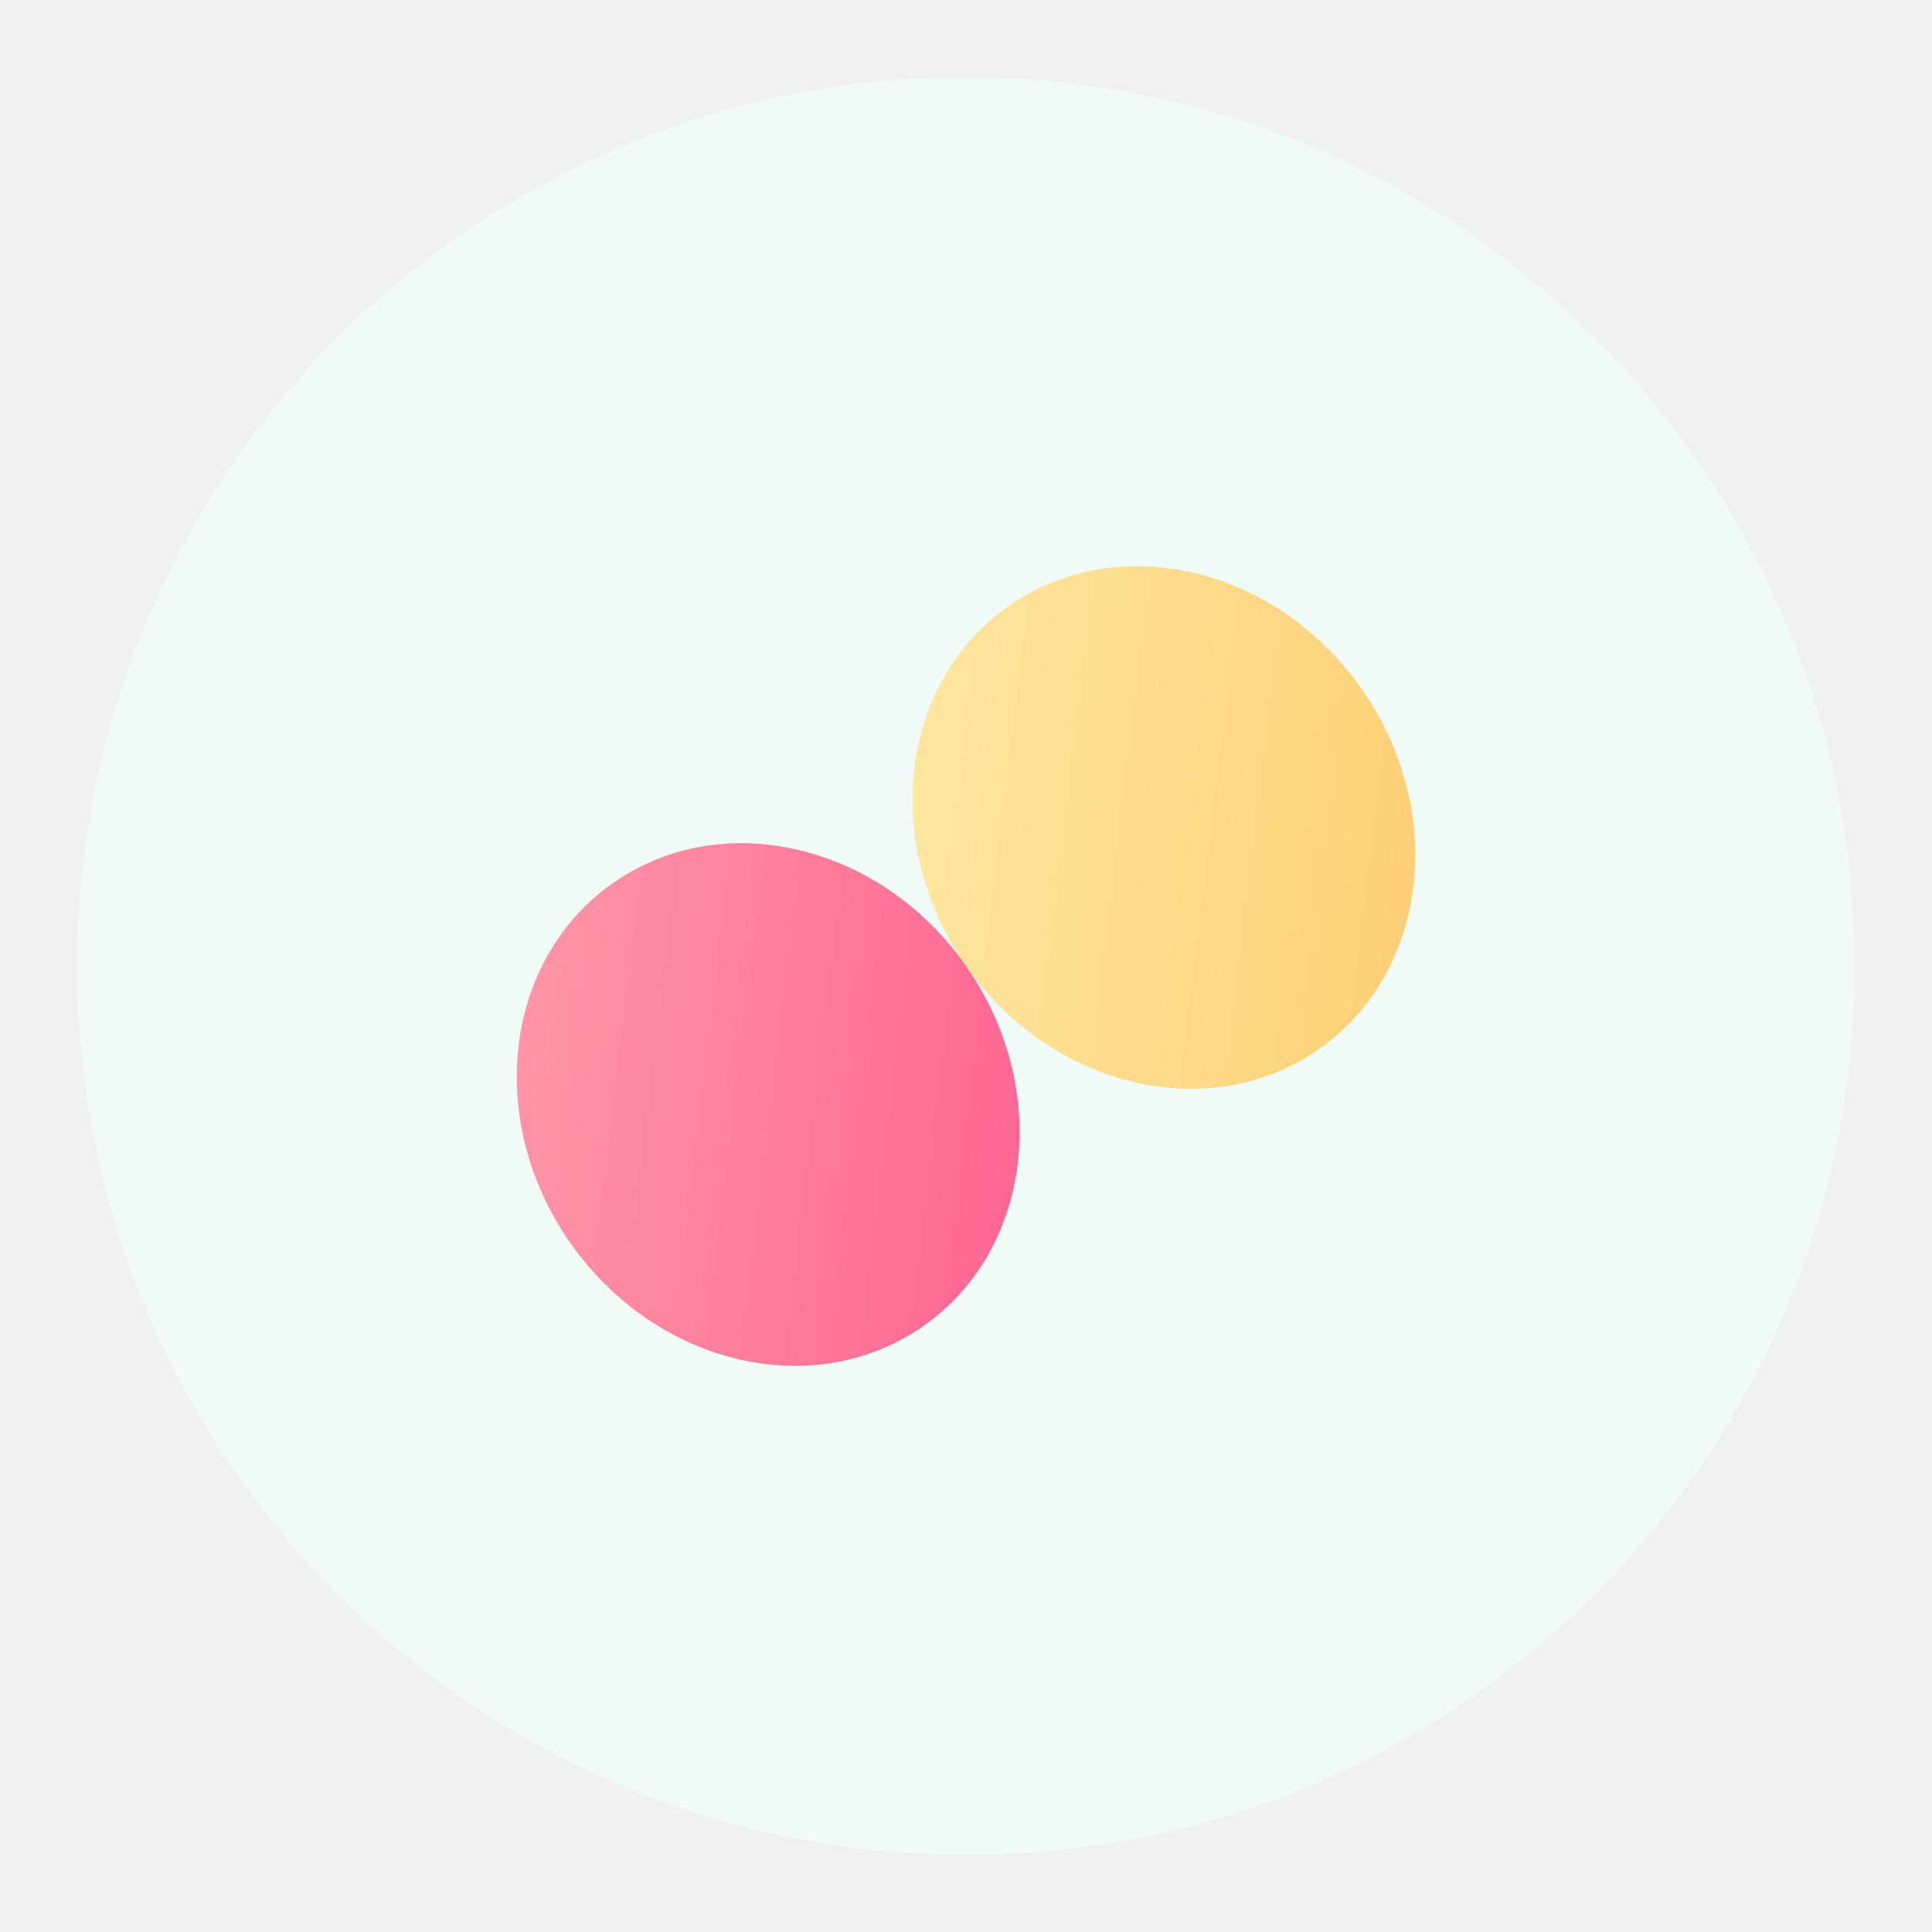
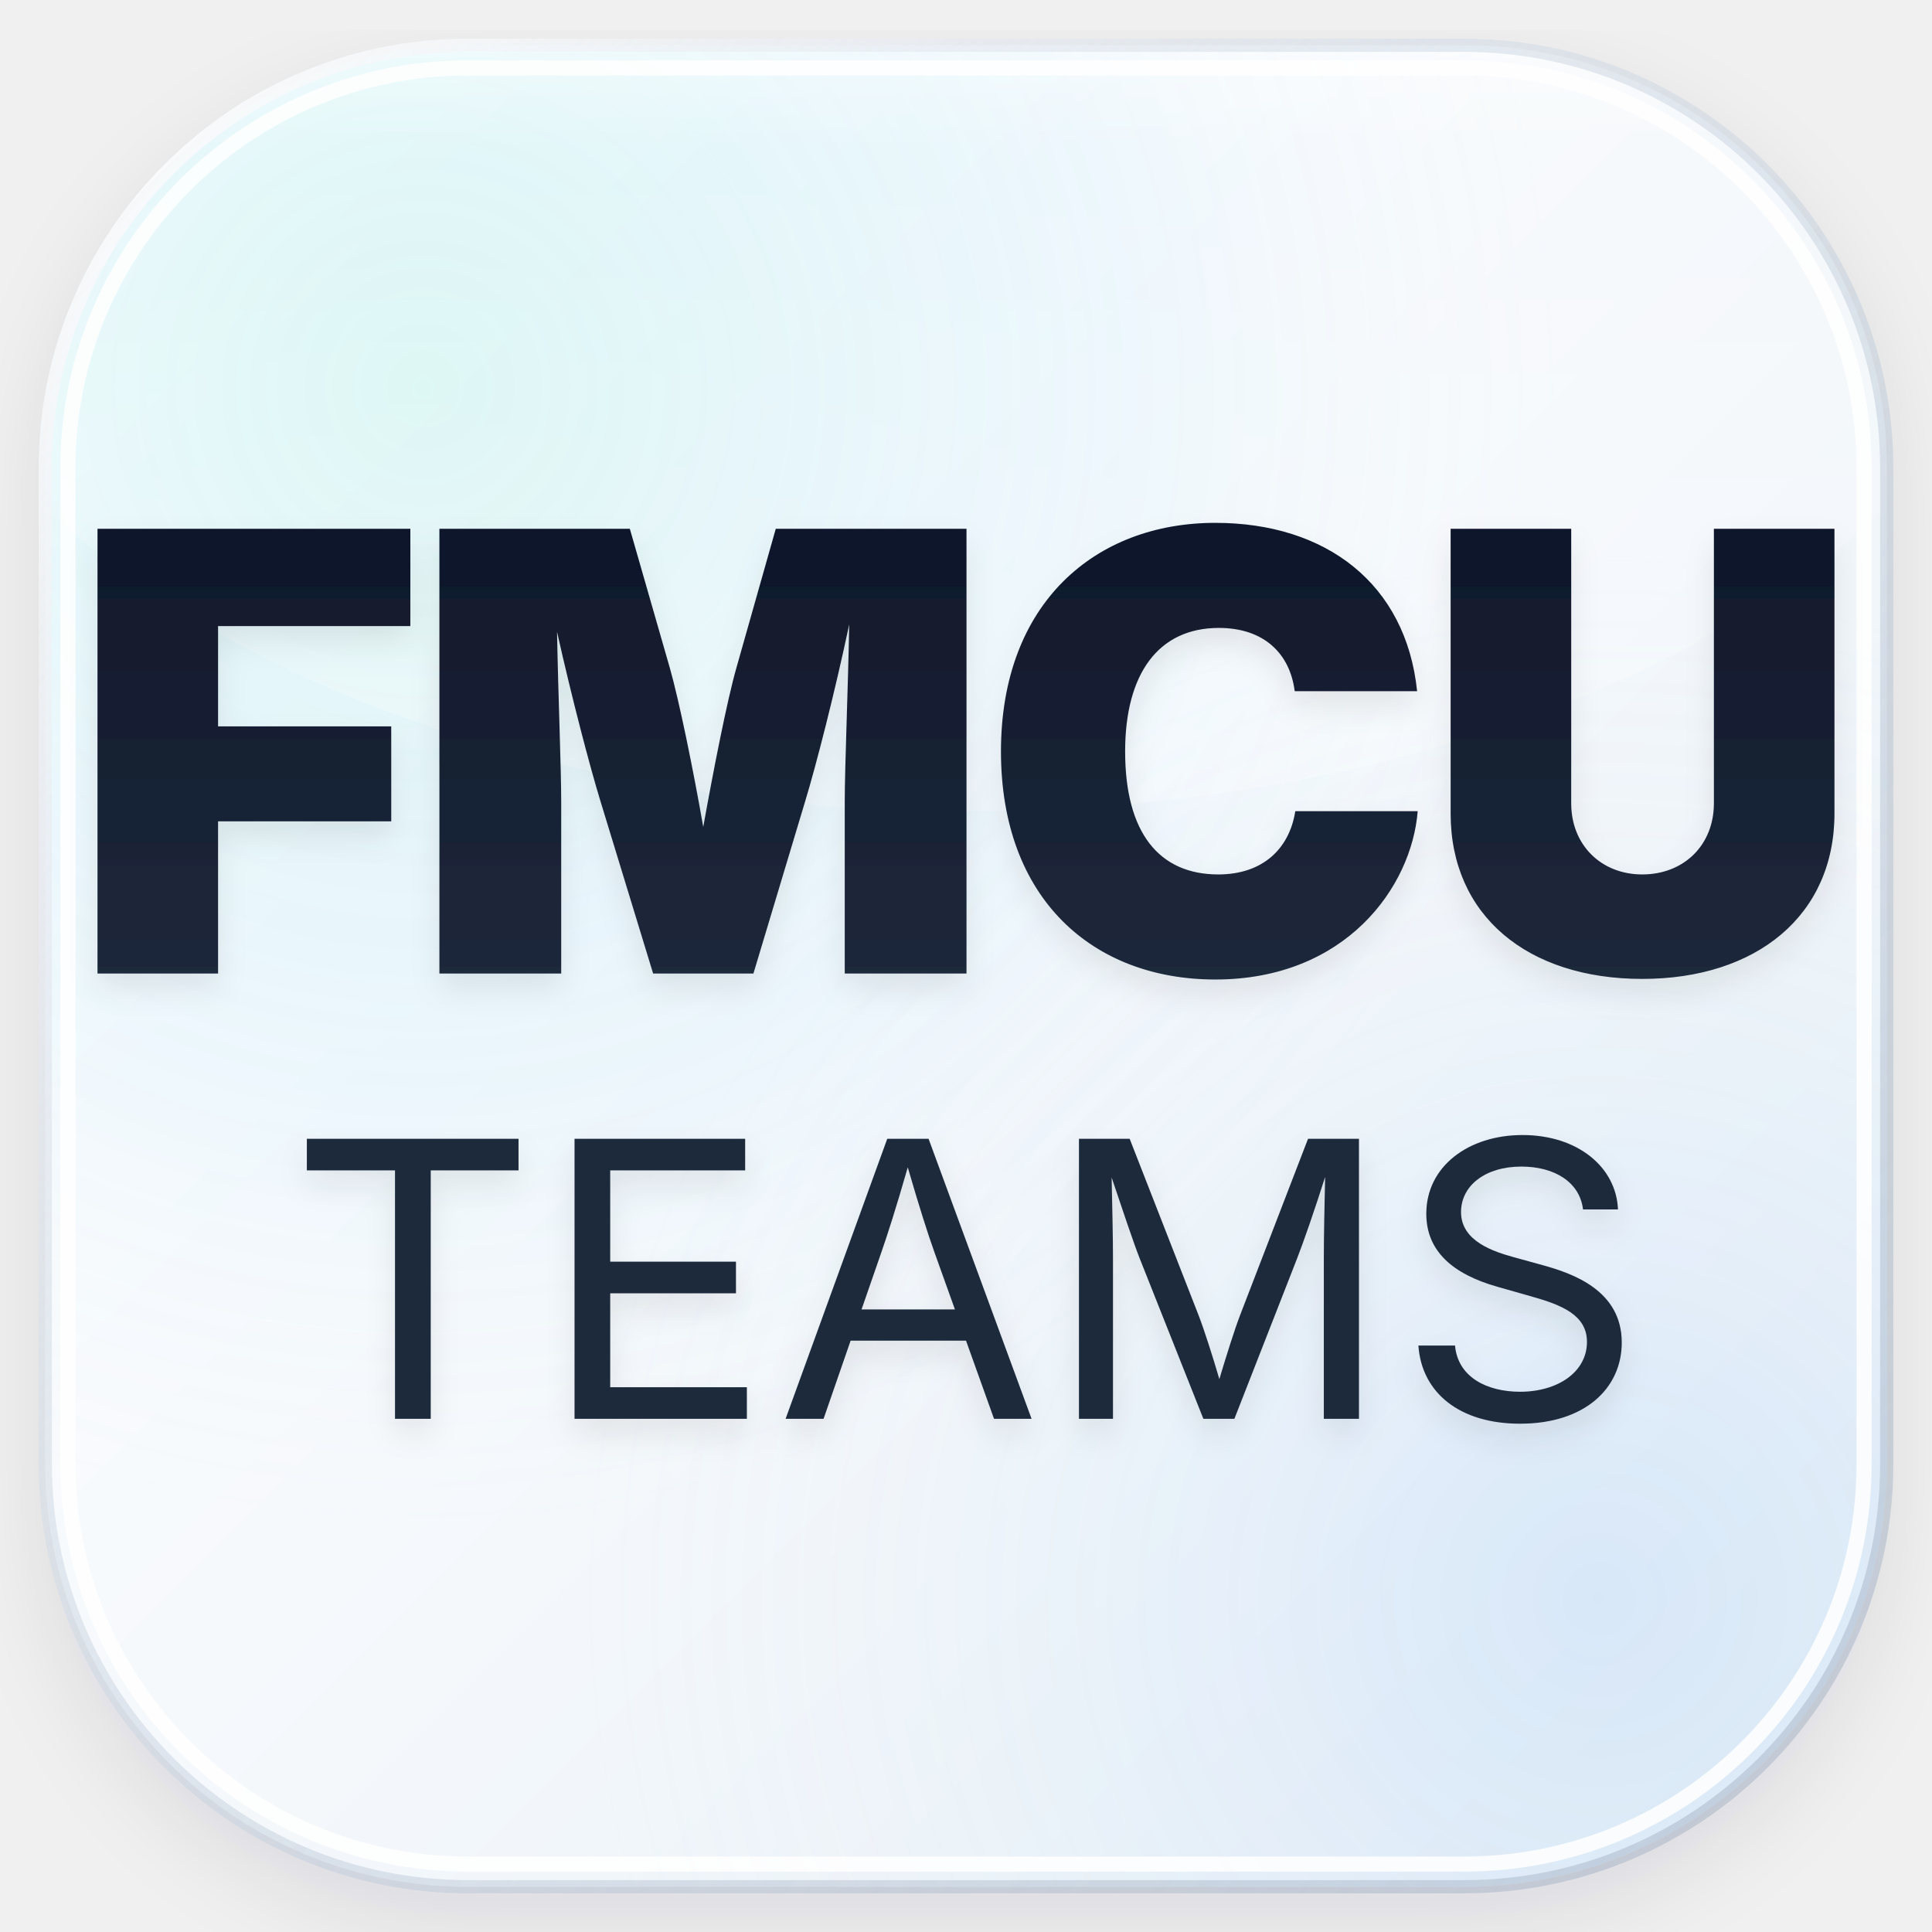
- <svg xmlns="http://www.w3.org/2000/svg" viewBox="0 0 100 100">
+ <svg xmlns="http://www.w3.org/2000/svg" viewBox="0 0 512 512" width="512" height="512">
  <defs>
-     <linearGradient id="pillGrad1" x1="0%" y1="0%" x2="100%" y2="100%">
-       <stop offset="0%" stop-color="#FF9EAA" />
-       <stop offset="100%" stop-color="#FF5D8F" />
+     <linearGradient id="softGlassBase" x1="0%" y1="0%" x2="100%" y2="100%">
+       <stop offset="0%" stop-color="#FFFFFF" />
+       <stop offset="48%" stop-color="#F6F9FC" />
+       <stop offset="100%" stop-color="#E6EFF6" />
    </linearGradient>
-     <linearGradient id="pillGrad2" x1="0%" y1="0%" x2="100%" y2="100%">
-       <stop offset="0%" stop-color="#FFEAA7" />
-       <stop offset="100%" stop-color="#FDCB6E" />
+     <radialGradient id="glassAuraTop" cx="20%" cy="18%" r="65%">
+       <stop offset="0%" stop-color="#2DD4BF" stop-opacity="0.16" />
+       <stop offset="60%" stop-color="#38BDF8" stop-opacity="0.06" />
+       <stop offset="100%" stop-color="#FFFFFF" stop-opacity="0" />
+     </radialGradient>
+     <radialGradient id="glassAuraBottom" cx="85%" cy="85%" r="60%">
+       <stop offset="0%" stop-color="#60A5FA" stop-opacity="0.14" />
+       <stop offset="100%" stop-color="#FFFFFF" stop-opacity="0" />
+     </radialGradient>
+     <linearGradient id="glassSheen" x1="0%" y1="0%" x2="0%" y2="100%">
+       <stop offset="0%" stop-color="#FFFFFF" stop-opacity="0.95" />
+       <stop offset="42%" stop-color="#FFFFFF" stop-opacity="0.35" />
+       <stop offset="50%" stop-color="#FFFFFF" stop-opacity="0.0" />
+       <stop offset="100%" stop-color="#FFFFFF" stop-opacity="0.25" />
    </linearGradient>
+     <linearGradient id="glassRim" x1="0%" y1="0%" x2="100%" y2="100%">
+       <stop offset="0%" stop-color="#FFFFFF" stop-opacity="0.98" />
+       <stop offset="50%" stop-color="#CBD5E1" stop-opacity="0.55" />
+       <stop offset="100%" stop-color="#94A3B8" stop-opacity="0.4" />
+     </linearGradient>
+     <linearGradient id="textGrad" x1="0%" y1="0%" x2="0%" y2="100%">
+       <stop offset="0%" stop-color="#0F172A" />
+       <stop offset="100%" stop-color="#1E293B" />
+     </linearGradient>
+     <filter id="boxShadow" x="-8%" y="-8%" width="116%" height="116%">
+       <feDropShadow dx="0" dy="8" stdDeviation="12" flood-color="#0F172A" flood-opacity="0.10" />
+     </filter>
+     <filter id="textGlassShadow" x="-10%" y="-10%" width="120%" height="120%">
+       <feDropShadow dx="0" dy="2" stdDeviation="1.5" flood-color="#FFFFFF" flood-opacity="0.9" />
+       <feDropShadow dx="0" dy="4" stdDeviation="4" flood-color="#0F172A" flood-opacity="0.08" />
+     </filter>
+     <clipPath id="iconClip">
+       <rect x="12" y="12" width="488" height="488" rx="112" ry="112" />
+     </clipPath>
  </defs>
-   <circle cx="50" cy="50" r="46" fill="#F0FBF8" />
-   <g transform="rotate(-35 50 50)">
-     <rect x="25" y="36" width="25" height="28" rx="14" fill="url(#pillGrad1)" />
-     <rect x="50" y="36" width="25" height="28" rx="14" fill="url(#pillGrad2)" />
+   <g filter="url(#boxShadow)">
+     <rect x="12" y="12" width="488" height="488" rx="112" ry="112" fill="url(#softGlassBase)" />
+   </g>
+   <g clip-path="url(#iconClip)">
+     <rect x="12" y="12" width="488" height="488" fill="url(#glassAuraTop)" />
+     <rect x="12" y="12" width="488" height="488" fill="url(#glassAuraBottom)" />
+     <ellipse cx="256" cy="40" rx="290" ry="175" fill="url(#glassSheen)" />
+     <rect x="18" y="18" width="476" height="476" rx="106" ry="106" fill="none" stroke="#FFFFFF" stroke-width="4" stroke-opacity="0.85" />
+   </g>
+   <rect x="12" y="12" width="488" height="488" rx="112" ry="112" fill="none" stroke="url(#glassRim)" stroke-width="3.5" />
+   <g filter="url(#textGlassShadow)">
+     <text x="256" y="258" text-anchor="middle" fill="url(#textGrad)" font-family="'Plus Jakarta Sans', 'Inter', 'Segoe UI', Arial, sans-serif" font-weight="900" font-size="162" letter-spacing="-4" textLength="428" lengthAdjust="spacingAndGlyphs">FMCU</text>
+     <text x="256" y="376" text-anchor="middle" fill="#1E293B" font-family="'Plus Jakarta Sans', 'Inter', 'Segoe UI', Arial, sans-serif" font-weight="400" font-size="102" letter-spacing="1" textLength="420" lengthAdjust="spacingAndGlyphs">TEAMS</text>
  </g>
</svg>
